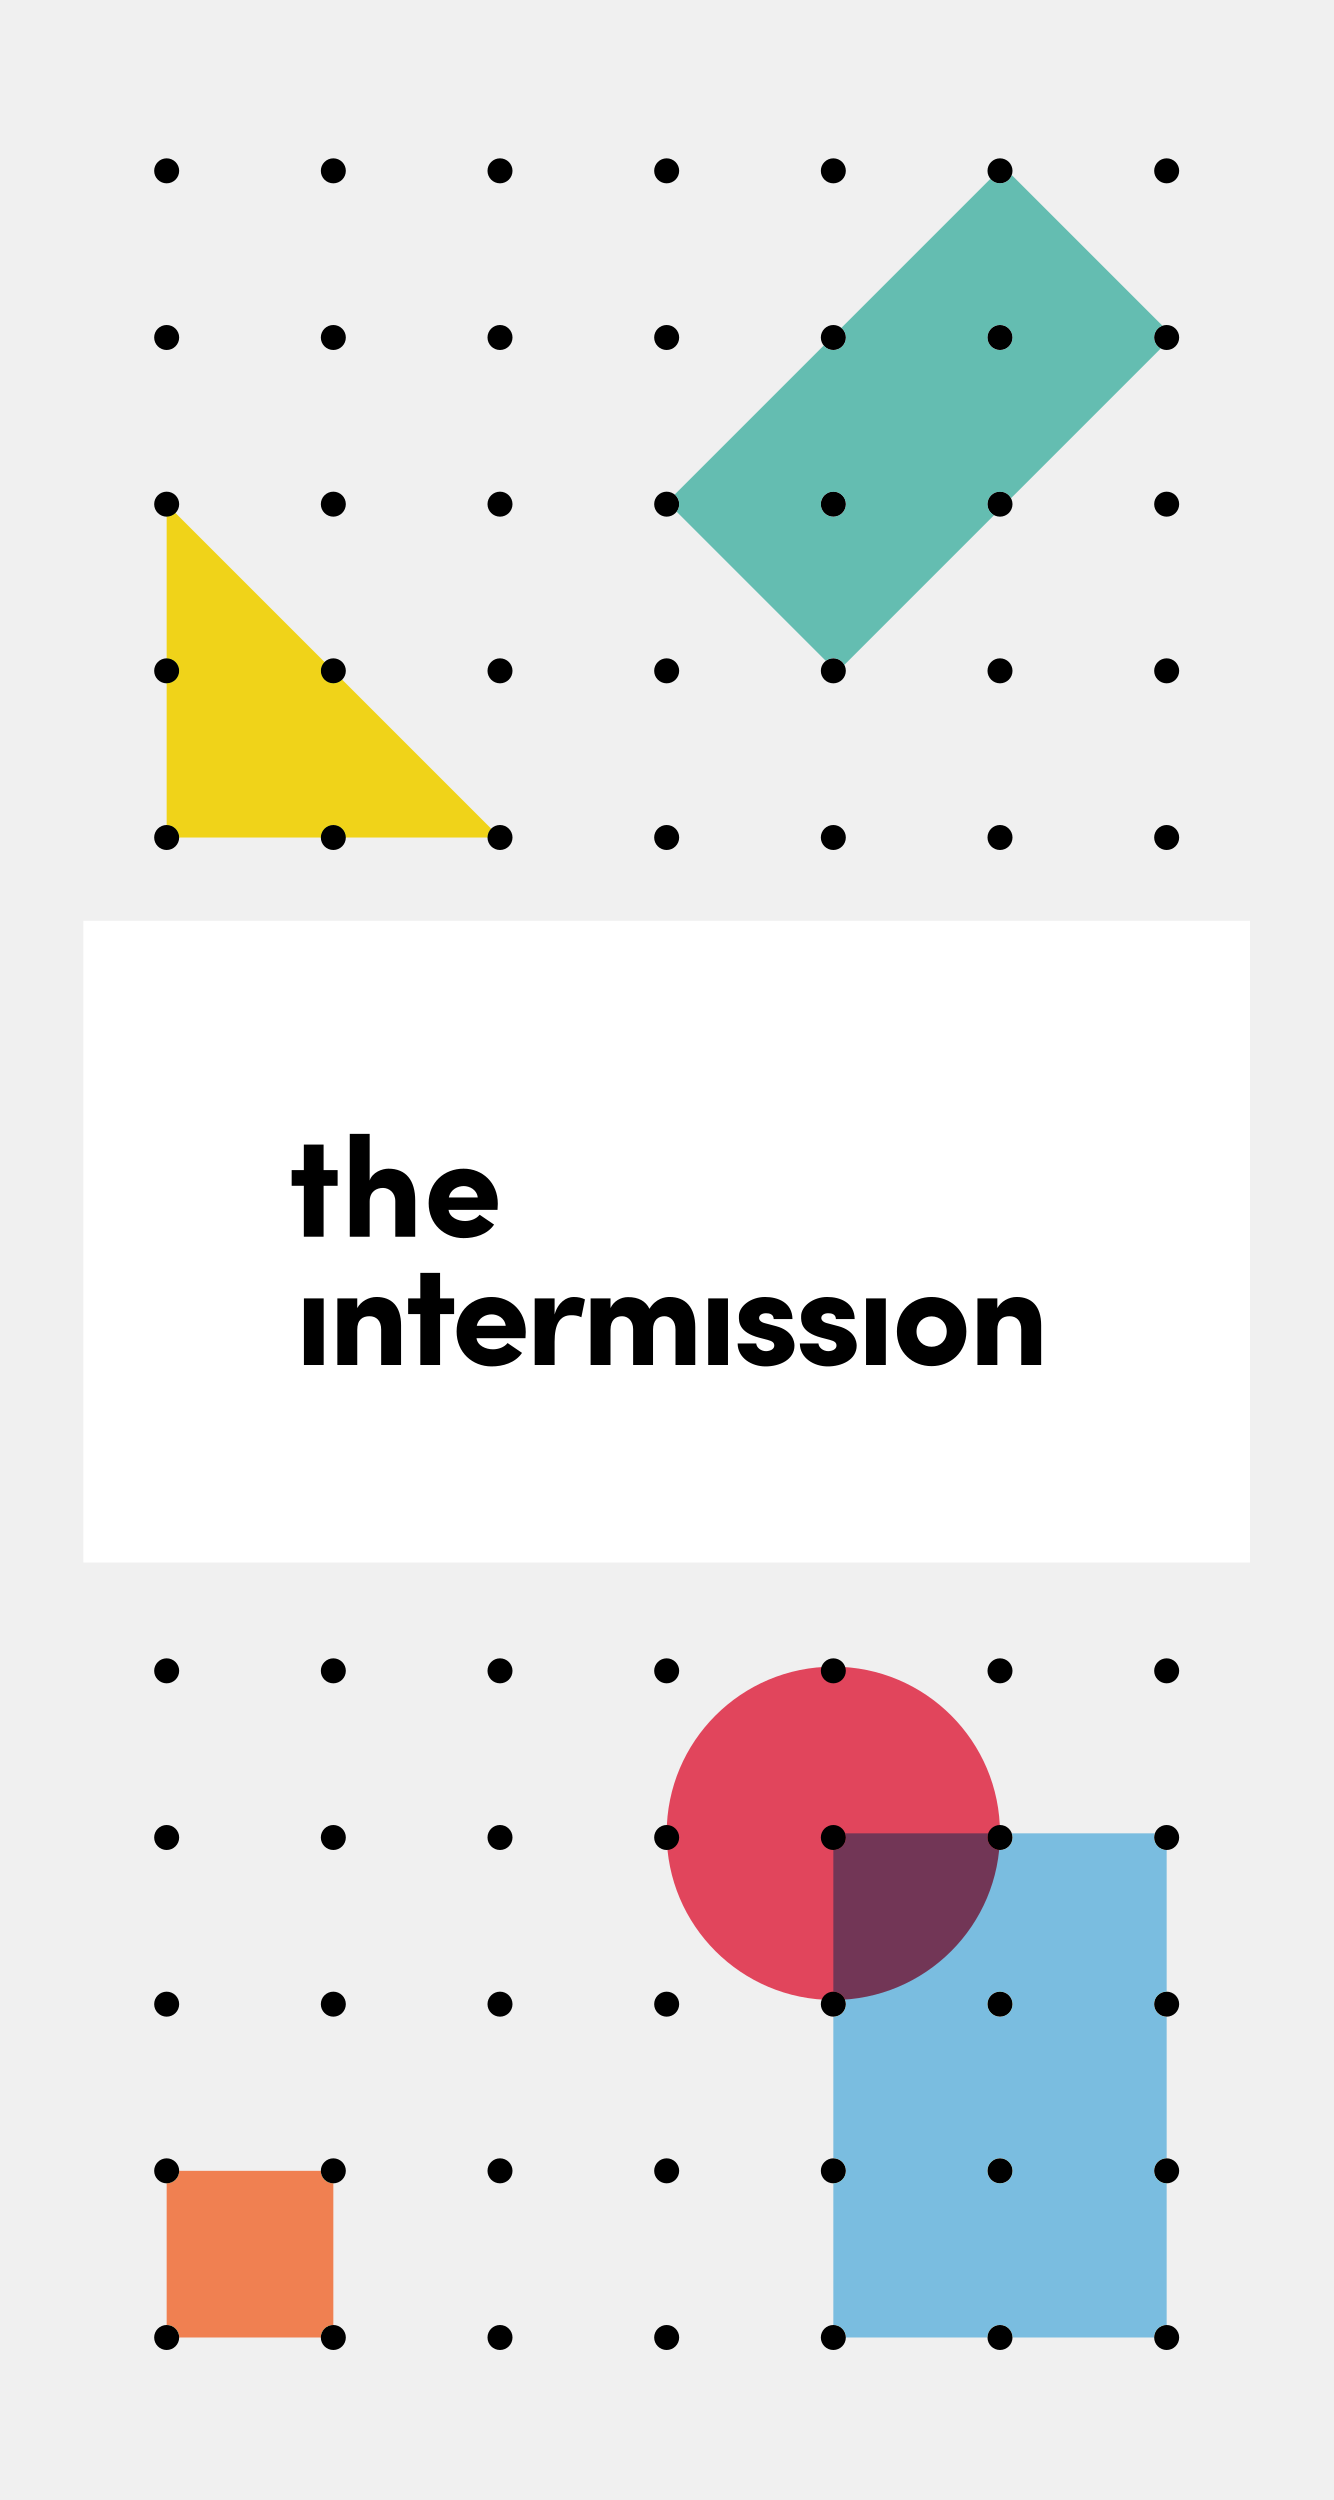
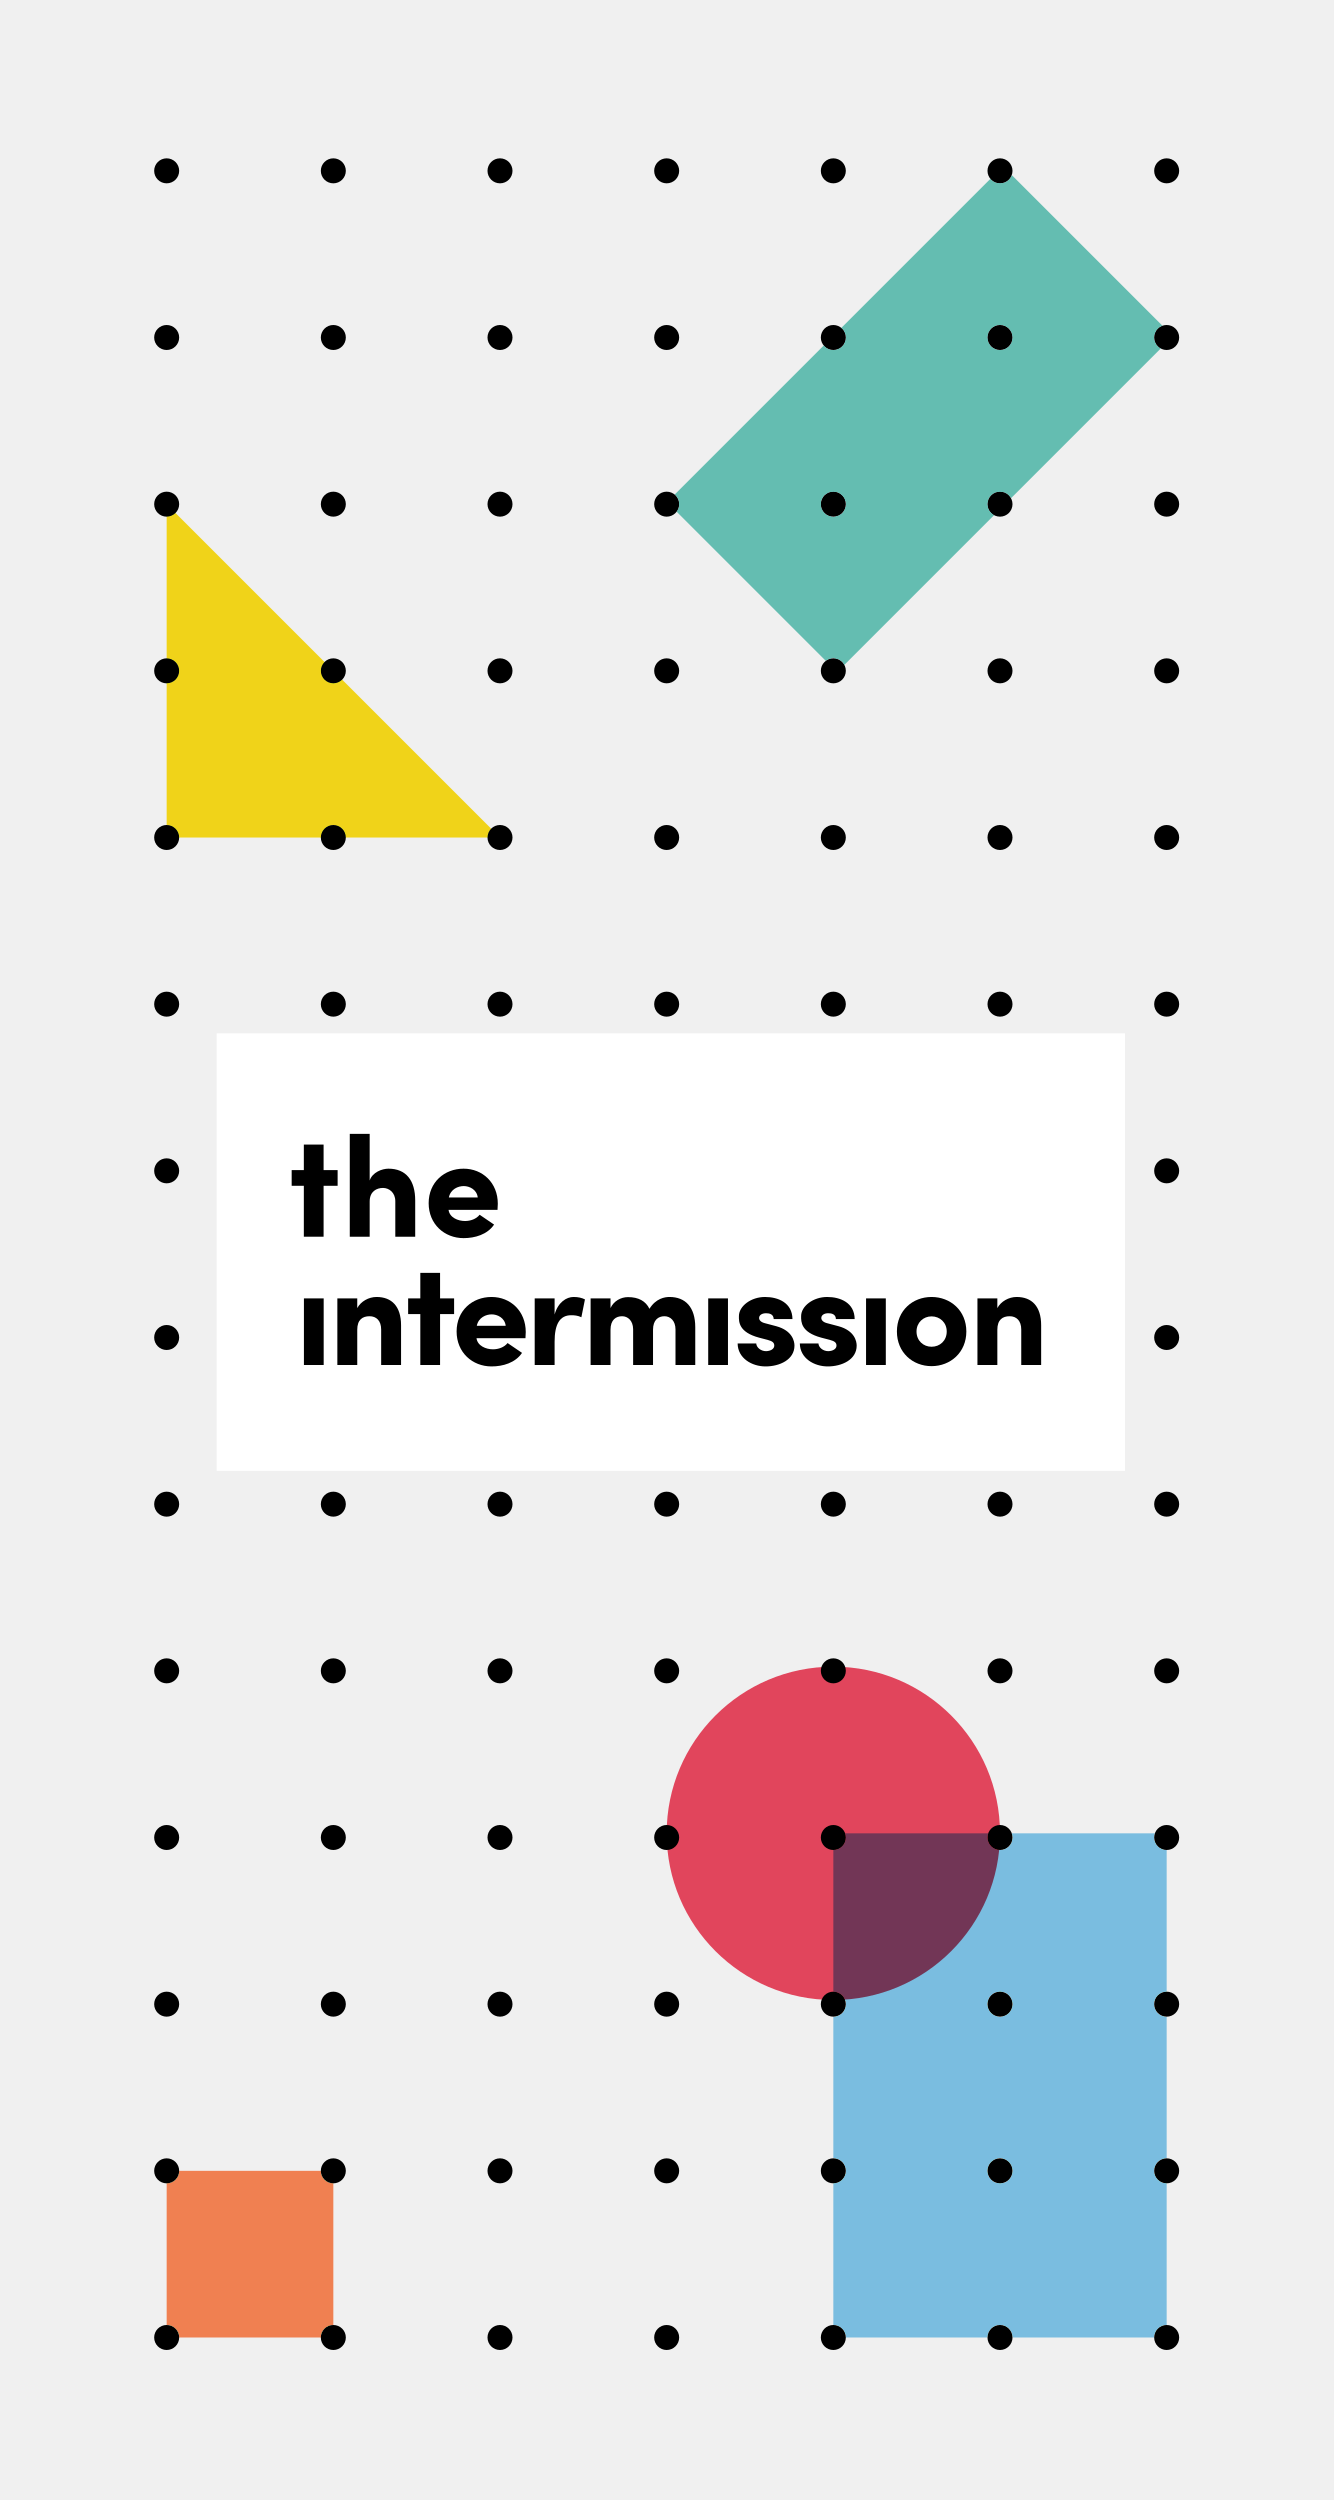
<svg xmlns="http://www.w3.org/2000/svg" width="320px" height="600px" viewBox="0 0 320 600" version="1.1">
  <defs />
  <g id="Page-1" stroke="none" stroke-width="1" fill="none" fill-rule="evenodd">
    <g id="Mobile-Portrait">
      <g id="Grid" transform="translate(37, 38)">
        <g id="Grid-Unit">
          <rect x="0" y="0" width="40" height="40" />
          <circle id="Dot" fill="#000000" cx="3" cy="3" r="3" />
        </g>
        <g id="Grid-Unit" transform="translate(240, 520)">
          <rect x="0" y="0" width="40" height="40" />
          <circle id="Dot" fill="#000000" cx="3" cy="3" r="3" />
        </g>
        <g id="Grid-Unit" transform="translate(240, 480)">
          <rect x="0" y="0" width="40" height="40" />
          <circle id="Dot" fill="#000000" cx="3" cy="3" r="3" />
        </g>
        <g id="Grid-Unit" transform="translate(240, 440)">
          <rect x="0" y="0" width="40" height="40" />
          <circle id="Dot" fill="#000000" cx="3" cy="3" r="3" />
        </g>
        <g id="Grid-Unit" transform="translate(240, 400)">
          <rect x="0" y="0" width="40" height="40" />
          <circle id="Dot" fill="#000000" cx="3" cy="3" r="3" />
        </g>
        <g id="Grid-Unit" transform="translate(240, 360)">
          <rect x="0" y="0" width="40" height="40" />
          <circle id="Dot" fill="#000000" cx="3" cy="3" r="3" />
        </g>
        <g id="Grid-Unit" transform="translate(240, 320)">
          <rect x="0" y="0" width="40" height="40" />
          <circle id="Dot" fill="#000000" cx="3" cy="3" r="3" />
        </g>
        <g id="Grid-Unit" transform="translate(240, 280)">
          <rect x="0" y="0" width="40" height="40" />
          <circle id="Dot" fill="#000000" cx="3" cy="3" r="3" />
        </g>
        <g id="Grid-Unit" transform="translate(240, 240)">
          <rect x="0" y="0" width="40" height="40" />
          <circle id="Dot" fill="#000000" cx="3" cy="3" r="3" />
        </g>
        <g id="Grid-Unit" transform="translate(240, 200)">
          <rect x="0" y="0" width="40" height="40" />
          <circle id="Dot" fill="#000000" cx="3" cy="3" r="3" />
        </g>
        <g id="Grid-Unit" transform="translate(240, 160)">
          <rect x="0" y="0" width="40" height="40" />
          <circle id="Dot" fill="#000000" cx="3" cy="3" r="3" />
        </g>
        <g id="Grid-Unit" transform="translate(240, 120)">
          <rect x="0" y="0" width="40" height="40" />
          <circle id="Dot" fill="#000000" cx="3" cy="3" r="3" />
        </g>
        <g id="Grid-Unit" transform="translate(240, 80)">
          <rect x="0" y="0" width="40" height="40" />
          <circle id="Dot" fill="#000000" cx="3" cy="3" r="3" />
        </g>
        <g id="Grid-Unit" transform="translate(240, 40)">
          <rect x="0" y="0" width="40" height="40" />
          <circle id="Dot" fill="#000000" cx="3" cy="3" r="3" />
        </g>
        <g id="Grid-Unit" transform="translate(240, 0)">
          <rect x="0" y="0" width="40" height="40" />
          <circle id="Dot" fill="#000000" cx="3" cy="3" r="3" />
        </g>
        <g id="Grid-Unit" transform="translate(200, 520)">
          <rect x="0" y="0" width="40" height="40" />
          <circle id="Dot" fill="#000000" cx="3" cy="3" r="3" />
        </g>
        <g id="Grid-Unit" transform="translate(200, 480)">
          <rect x="0" y="0" width="40" height="40" />
          <circle id="Dot" fill="#000000" cx="3" cy="3" r="3" />
        </g>
        <g id="Grid-Unit" transform="translate(200, 440)">
          <rect x="0" y="0" width="40" height="40" />
          <circle id="Dot" fill="#000000" cx="3" cy="3" r="3" />
        </g>
        <g id="Grid-Unit" transform="translate(200, 400)">
          <rect x="0" y="0" width="40" height="40" />
          <circle id="Dot" fill="#000000" cx="3" cy="3" r="3" />
        </g>
        <g id="Grid-Unit" transform="translate(200, 360)">
          <rect x="0" y="0" width="40" height="40" />
          <circle id="Dot" fill="#000000" cx="3" cy="3" r="3" />
        </g>
        <g id="Grid-Unit" transform="translate(200, 320)">
          <rect x="0" y="0" width="40" height="40" />
          <circle id="Dot" fill="#000000" cx="3" cy="3" r="3" />
        </g>
        <g id="Grid-Unit" transform="translate(200, 280)">
          <rect x="0" y="0" width="40" height="40" />
          <circle id="Dot" fill="#000000" cx="3" cy="3" r="3" />
        </g>
        <g id="Grid-Unit" transform="translate(200, 240)">
          <rect x="0" y="0" width="40" height="40" />
          <circle id="Dot" fill="#000000" cx="3" cy="3" r="3" />
        </g>
        <g id="Grid-Unit" transform="translate(200, 200)">
          <rect x="0" y="0" width="40" height="40" />
          <circle id="Dot" fill="#000000" cx="3" cy="3" r="3" />
        </g>
        <g id="Grid-Unit" transform="translate(200, 160)">
          <rect x="0" y="0" width="40" height="40" />
          <circle id="Dot" fill="#000000" cx="3" cy="3" r="3" />
        </g>
        <g id="Grid-Unit" transform="translate(200, 120)">
          <rect x="0" y="0" width="40" height="40" />
          <circle id="Dot" fill="#000000" cx="3" cy="3" r="3" />
        </g>
        <g id="Grid-Unit" transform="translate(200, 80)">
          <rect x="0" y="0" width="40" height="40" />
          <circle id="Dot" fill="#000000" cx="3" cy="3" r="3" />
        </g>
        <g id="Grid-Unit" transform="translate(200, 40)">
          <rect x="0" y="0" width="40" height="40" />
          <circle id="Dot" fill="#000000" cx="3" cy="3" r="3" />
        </g>
        <g id="Grid-Unit" transform="translate(200, 0)">
          <rect x="0" y="0" width="40" height="40" />
          <circle id="Dot" fill="#000000" cx="3" cy="3" r="3" />
        </g>
        <g id="Grid-Unit" transform="translate(160, 520)">
          <rect x="0" y="0" width="40" height="40" />
          <circle id="Dot" fill="#000000" cx="3" cy="3" r="3" />
        </g>
        <g id="Grid-Unit" transform="translate(160, 480)">
          <rect x="0" y="0" width="40" height="40" />
          <circle id="Dot" fill="#000000" cx="3" cy="3" r="3" />
        </g>
        <g id="Grid-Unit" transform="translate(160, 440)">
          <rect x="0" y="0" width="40" height="40" />
          <circle id="Dot" fill="#000000" cx="3" cy="3" r="3" />
        </g>
        <g id="Grid-Unit" transform="translate(160, 400)">
          <rect x="0" y="0" width="40" height="40" />
          <circle id="Dot" fill="#000000" cx="3" cy="3" r="3" />
        </g>
        <g id="Grid-Unit" transform="translate(160, 360)">
          <rect x="0" y="0" width="40" height="40" />
          <circle id="Dot" fill="#000000" cx="3" cy="3" r="3" />
        </g>
        <g id="Grid-Unit" transform="translate(160, 320)">
          <rect x="0" y="0" width="40" height="40" />
          <circle id="Dot" fill="#000000" cx="3" cy="3" r="3" />
        </g>
        <g id="Grid-Unit" transform="translate(160, 280)">
          <rect x="0" y="0" width="40" height="40" />
          <circle id="Dot" fill="#000000" cx="3" cy="3" r="3" />
        </g>
        <g id="Grid-Unit" transform="translate(160, 240)">
          <rect x="0" y="0" width="40" height="40" />
          <circle id="Dot" fill="#000000" cx="3" cy="3" r="3" />
        </g>
        <g id="Grid-Unit" transform="translate(160, 200)">
          <rect x="0" y="0" width="40" height="40" />
          <circle id="Dot" fill="#000000" cx="3" cy="3" r="3" />
        </g>
        <g id="Grid-Unit" transform="translate(160, 160)">
          <rect x="0" y="0" width="40" height="40" />
          <circle id="Dot" fill="#000000" cx="3" cy="3" r="3" />
        </g>
        <g id="Grid-Unit" transform="translate(160, 120)">
          <rect x="0" y="0" width="40" height="40" />
          <circle id="Dot" fill="#000000" cx="3" cy="3" r="3" />
        </g>
        <g id="Grid-Unit" transform="translate(160, 80)">
          <rect x="0" y="0" width="40" height="40" />
          <circle id="Dot" fill="#000000" cx="3" cy="3" r="3" />
        </g>
        <g id="Grid-Unit" transform="translate(160, 40)">
          <rect x="0" y="0" width="40" height="40" />
          <circle id="Dot" fill="#000000" cx="3" cy="3" r="3" />
        </g>
        <g id="Grid-Unit" transform="translate(160, 0)">
          <rect x="0" y="0" width="40" height="40" />
          <circle id="Dot" fill="#000000" cx="3" cy="3" r="3" />
        </g>
        <g id="Grid-Unit" transform="translate(120, 520)">
          <rect x="0" y="0" width="40" height="40" />
          <circle id="Dot" fill="#000000" cx="3" cy="3" r="3" />
        </g>
        <g id="Grid-Unit" transform="translate(120, 480)">
          <rect x="0" y="0" width="40" height="40" />
          <circle id="Dot" fill="#000000" cx="3" cy="3" r="3" />
        </g>
        <g id="Grid-Unit" transform="translate(120, 440)">
          <rect x="0" y="0" width="40" height="40" />
          <circle id="Dot" fill="#000000" cx="3" cy="3" r="3" />
        </g>
        <g id="Grid-Unit" transform="translate(120, 400)">
          <rect x="0" y="0" width="40" height="40" />
          <circle id="Dot" fill="#000000" cx="3" cy="3" r="3" />
        </g>
        <g id="Grid-Unit" transform="translate(120, 360)">
          <rect x="0" y="0" width="40" height="40" />
          <circle id="Dot" fill="#000000" cx="3" cy="3" r="3" />
        </g>
        <g id="Grid-Unit" transform="translate(120, 320)">
          <rect x="0" y="0" width="40" height="40" />
          <circle id="Dot" fill="#000000" cx="3" cy="3" r="3" />
        </g>
        <g id="Grid-Unit" transform="translate(120, 280)">
          <rect x="0" y="0" width="40" height="40" />
          <circle id="Dot" fill="#000000" cx="3" cy="3" r="3" />
        </g>
        <g id="Grid-Unit" transform="translate(120, 240)">
          <rect x="0" y="0" width="40" height="40" />
          <circle id="Dot" fill="#000000" cx="3" cy="3" r="3" />
        </g>
        <g id="Grid-Unit" transform="translate(120, 200)">
          <rect x="0" y="0" width="40" height="40" />
          <circle id="Dot" fill="#000000" cx="3" cy="3" r="3" />
        </g>
        <g id="Grid-Unit" transform="translate(120, 160)">
          <rect x="0" y="0" width="40" height="40" />
          <circle id="Dot" fill="#000000" cx="3" cy="3" r="3" />
        </g>
        <g id="Grid-Unit" transform="translate(120, 120)">
          <rect x="0" y="0" width="40" height="40" />
          <circle id="Dot" fill="#000000" cx="3" cy="3" r="3" />
        </g>
        <g id="Grid-Unit" transform="translate(120, 80)">
          <rect x="0" y="0" width="40" height="40" />
          <circle id="Dot" fill="#000000" cx="3" cy="3" r="3" />
        </g>
        <g id="Grid-Unit" transform="translate(120, 40)">
          <rect x="0" y="0" width="40" height="40" />
          <circle id="Dot" fill="#000000" cx="3" cy="3" r="3" />
        </g>
        <g id="Grid-Unit" transform="translate(120, 0)">
          <rect x="0" y="0" width="40" height="40" />
          <circle id="Dot" fill="#000000" cx="3" cy="3" r="3" />
        </g>
        <g id="Grid-Unit" transform="translate(80, 520)">
          <rect x="0" y="0" width="40" height="40" />
          <circle id="Dot" fill="#000000" cx="3" cy="3" r="3" />
        </g>
        <g id="Grid-Unit" transform="translate(80, 480)">
          <rect x="0" y="0" width="40" height="40" />
          <circle id="Dot" fill="#000000" cx="3" cy="3" r="3" />
        </g>
        <g id="Grid-Unit" transform="translate(80, 440)">
          <rect x="0" y="0" width="40" height="40" />
          <circle id="Dot" fill="#000000" cx="3" cy="3" r="3" />
        </g>
        <g id="Grid-Unit" transform="translate(80, 400)">
          <rect x="0" y="0" width="40" height="40" />
          <circle id="Dot" fill="#000000" cx="3" cy="3" r="3" />
        </g>
        <g id="Grid-Unit" transform="translate(80, 360)">
          <rect x="0" y="0" width="40" height="40" />
          <circle id="Dot" fill="#000000" cx="3" cy="3" r="3" />
        </g>
        <g id="Grid-Unit" transform="translate(80, 320)">
          <rect x="0" y="0" width="40" height="40" />
          <circle id="Dot" fill="#000000" cx="3" cy="3" r="3" />
        </g>
        <g id="Grid-Unit" transform="translate(80, 280)">
          <rect x="0" y="0" width="40" height="40" />
          <circle id="Dot" fill="#000000" cx="3" cy="3" r="3" />
        </g>
        <g id="Grid-Unit" transform="translate(80, 240)">
          <rect x="0" y="0" width="40" height="40" />
          <circle id="Dot" fill="#000000" cx="3" cy="3" r="3" />
        </g>
        <g id="Grid-Unit" transform="translate(80, 200)">
          <rect x="0" y="0" width="40" height="40" />
          <circle id="Dot" fill="#000000" cx="3" cy="3" r="3" />
        </g>
        <g id="Grid-Unit" transform="translate(80, 160)">
          <rect x="0" y="0" width="40" height="40" />
          <circle id="Dot" fill="#000000" cx="3" cy="3" r="3" />
        </g>
        <g id="Grid-Unit" transform="translate(80, 120)">
          <rect x="0" y="0" width="40" height="40" />
          <circle id="Dot" fill="#000000" cx="3" cy="3" r="3" />
        </g>
        <g id="Grid-Unit" transform="translate(80, 80)">
          <rect x="0" y="0" width="40" height="40" />
          <circle id="Dot" fill="#000000" cx="3" cy="3" r="3" />
        </g>
        <g id="Grid-Unit" transform="translate(80, 40)">
          <rect x="0" y="0" width="40" height="40" />
          <circle id="Dot" fill="#000000" cx="3" cy="3" r="3" />
        </g>
        <g id="Grid-Unit" transform="translate(80, 0)">
          <rect x="0" y="0" width="40" height="40" />
          <circle id="Dot" fill="#000000" cx="3" cy="3" r="3" />
        </g>
        <g id="Grid-Unit" transform="translate(40, 520)">
          <rect x="0" y="0" width="40" height="40" />
          <circle id="Dot" fill="#000000" cx="3" cy="3" r="3" />
        </g>
        <g id="Grid-Unit" transform="translate(40, 480)">
          <rect x="0" y="0" width="40" height="40" />
          <circle id="Dot" fill="#000000" cx="3" cy="3" r="3" />
        </g>
        <g id="Grid-Unit" transform="translate(40, 440)">
          <rect x="0" y="0" width="40" height="40" />
          <circle id="Dot" fill="#000000" cx="3" cy="3" r="3" />
        </g>
        <g id="Grid-Unit" transform="translate(40, 400)">
          <rect x="0" y="0" width="40" height="40" />
          <circle id="Dot" fill="#000000" cx="3" cy="3" r="3" />
        </g>
        <g id="Grid-Unit" transform="translate(40, 360)">
          <rect x="0" y="0" width="40" height="40" />
          <circle id="Dot" fill="#000000" cx="3" cy="3" r="3" />
        </g>
        <g id="Grid-Unit" transform="translate(40, 320)">
          <rect x="0" y="0" width="40" height="40" />
          <circle id="Dot" fill="#000000" cx="3" cy="3" r="3" />
        </g>
        <g id="Grid-Unit" transform="translate(40, 280)">
          <rect x="0" y="0" width="40" height="40" />
          <circle id="Dot" fill="#000000" cx="3" cy="3" r="3" />
        </g>
        <g id="Grid-Unit" transform="translate(40, 240)">
          <rect x="0" y="0" width="40" height="40" />
          <circle id="Dot" fill="#000000" cx="3" cy="3" r="3" />
        </g>
        <g id="Grid-Unit" transform="translate(40, 200)">
          <rect x="0" y="0" width="40" height="40" />
          <circle id="Dot" fill="#000000" cx="3" cy="3" r="3" />
        </g>
        <g id="Grid-Unit" transform="translate(40, 160)">
          <rect x="0" y="0" width="40" height="40" />
          <circle id="Dot" fill="#000000" cx="3" cy="3" r="3" />
        </g>
        <g id="Grid-Unit" transform="translate(40, 120)">
          <rect x="0" y="0" width="40" height="40" />
          <circle id="Dot" fill="#000000" cx="3" cy="3" r="3" />
        </g>
        <g id="Grid-Unit" transform="translate(40, 80)">
          <rect x="0" y="0" width="40" height="40" />
          <circle id="Dot" fill="#000000" cx="3" cy="3" r="3" />
        </g>
        <g id="Grid-Unit" transform="translate(40, 40)">
          <rect x="0" y="0" width="40" height="40" />
          <circle id="Dot" fill="#000000" cx="3" cy="3" r="3" />
        </g>
        <g id="Grid-Unit" transform="translate(40, 0)">
          <rect x="0" y="0" width="40" height="40" />
          <circle id="Dot" fill="#000000" cx="3" cy="3" r="3" />
        </g>
        <g id="Grid-Unit" transform="translate(0, 520)">
          <rect x="0" y="0" width="40" height="40" />
          <circle id="Dot" fill="#000000" cx="3" cy="3" r="3" />
        </g>
        <g id="Grid-Unit" transform="translate(0, 480)">
          <rect x="0" y="0" width="40" height="40" />
          <circle id="Dot" fill="#000000" cx="3" cy="3" r="3" />
        </g>
        <g id="Grid-Unit" transform="translate(0, 440)">
          <rect x="0" y="0" width="40" height="40" />
          <circle id="Dot" fill="#000000" cx="3" cy="3" r="3" />
        </g>
        <g id="Grid-Unit" transform="translate(0, 400)">
          <rect x="0" y="0" width="40" height="40" />
          <circle id="Dot" fill="#000000" cx="3" cy="3" r="3" />
        </g>
        <g id="Grid-Unit" transform="translate(0, 360)">
          <rect x="0" y="0" width="40" height="40" />
          <circle id="Dot" fill="#000000" cx="3" cy="3" r="3" />
        </g>
        <g id="Grid-Unit" transform="translate(0, 320)">
          <rect x="0" y="0" width="40" height="40" />
          <circle id="Dot" fill="#000000" cx="3" cy="3" r="3" />
        </g>
        <g id="Grid-Unit" transform="translate(0, 280)">
          <rect x="0" y="0" width="40" height="40" />
          <circle id="Dot" fill="#000000" cx="3" cy="3" r="3" />
        </g>
        <g id="Grid-Unit" transform="translate(0, 240)">
          <rect x="0" y="0" width="40" height="40" />
          <circle id="Dot" fill="#000000" cx="3" cy="3" r="3" />
        </g>
        <g id="Grid-Unit" transform="translate(0, 200)">
          <rect x="0" y="0" width="40" height="40" />
          <circle id="Dot" fill="#000000" cx="3" cy="3" r="3" />
        </g>
        <g id="Grid-Unit" transform="translate(0, 160)">
          <rect x="0" y="0" width="40" height="40" />
          <circle id="Dot" fill="#000000" cx="3" cy="3" r="3" />
        </g>
        <g id="Grid-Unit" transform="translate(0, 120)">
          <rect x="0" y="0" width="40" height="40" />
          <circle id="Dot" fill="#000000" cx="3" cy="3" r="3" />
        </g>
        <g id="Grid-Unit" transform="translate(0, 80)">
          <rect x="0" y="0" width="40" height="40" />
          <circle id="Dot" fill="#000000" cx="3" cy="3" r="3" />
        </g>
        <g id="Grid-Unit" transform="translate(0, 40)">
          <rect x="0" y="0" width="40" height="40" />
          <circle id="Dot" fill="#000000" cx="3" cy="3" r="3" />
        </g>
      </g>
-       <g id="Logo-Setion" transform="translate(20, 221)">
-         <rect id="Logo-Padding" fill="#FFFFFF" x="0" y="0" width="280" height="154" />
-         <g id="Logo" transform="translate(50, 51)" fill="#000000">
+       <g id="Logo-Setion" transform="translate(52, 248)">
+         <rect id="Logo-Padding" fill="#FFFFFF" x="0" y="0" width="218" height="105" />
+         <g id="Logo" transform="translate(18, 24)" fill="#000000">
          <path d="M2.921,2.697 L2.921,8.824 L0,8.824 L0,12.59 L2.921,12.59 L2.921,24.81 L7.662,24.81 L7.662,12.59 L11.029,12.59 L11.029,8.824 L7.662,8.824 L7.662,2.697 L2.921,2.697" id="Fill-1" />
          <path d="M18.723,24.809 L13.947,24.809 L13.947,0.131 L18.723,0.131 L18.723,11.323 C19.376,9.338 21.713,8.481 23.224,8.481 C27.451,8.481 29.649,11.289 29.649,16.115 L29.649,24.809 L24.873,24.809 L24.873,16.286 C24.873,14.198 23.362,13.104 21.919,13.104 C20.407,13.104 18.723,13.924 18.723,16.355 L18.723,24.809" id="Fill-4" />
          <path d="M48.58,21.9 C46.965,24.296 43.976,25.151 41.262,25.151 C36.657,25.151 32.878,21.797 32.878,16.766 C32.878,11.733 36.657,8.482 41.262,8.482 C45.831,8.482 49.473,11.871 49.473,16.902 C49.473,17.314 49.438,17.963 49.404,18.374 L37.654,18.374 C37.894,20.223 39.921,21.044 41.605,21.044 C42.911,21.044 44.319,20.565 45.11,19.538 L48.58,21.9 L48.58,21.9 Z M44.663,15.396 C44.422,13.445 42.636,12.658 41.296,12.658 C39.956,12.658 38.135,13.377 37.723,15.396 L44.663,15.396 L44.663,15.396 Z" id="Fill-5" />
          <path d="M2.941,39.616 L7.682,39.616 L7.682,55.601 L2.941,55.601 L2.941,39.616 Z" id="Fill-6" />
          <path d="M15.74,55.601 L10.964,55.601 L10.964,39.616 L15.74,39.616 L15.74,41.943 C16.599,40.334 18.489,39.273 20.378,39.273 C23.986,39.273 26.254,41.498 26.254,46.051 L26.254,55.601 L21.478,55.601 L21.478,47.078 C21.478,44.956 20.309,43.895 18.695,43.895 C17.012,43.895 15.74,44.716 15.74,47.146 L15.74,55.601" id="Fill-7" />
          <path d="M30.876,33.489 L30.876,39.616 L27.955,39.616 L27.955,43.381 L30.876,43.381 L30.876,55.601 L35.616,55.601 L35.616,43.381 L38.984,43.381 L38.984,39.616 L35.616,39.616 L35.616,33.489 L30.876,33.489" id="Fill-8" />
          <path d="M55.287,52.692 C53.673,55.088 50.684,55.943 47.969,55.943 C43.365,55.943 39.586,52.589 39.586,47.557 C39.586,42.525 43.365,39.274 47.969,39.274 C52.539,39.274 56.18,42.663 56.18,47.694 C56.18,48.106 56.146,48.755 56.112,49.166 L44.361,49.166 C44.602,51.015 46.629,51.836 48.312,51.836 C49.618,51.836 51.027,51.357 51.817,50.33 L55.287,52.692 L55.287,52.692 Z M51.37,46.188 C51.13,44.237 49.344,43.45 48.004,43.45 C46.664,43.45 44.843,44.169 44.43,46.188 L51.37,46.188 L51.37,46.188 Z" id="Fill-10" />
          <path d="M63.104,55.601 L58.328,55.601 L58.328,39.616 L63.104,39.616 L63.104,43.484 C63.929,40.505 65.991,39.273 67.64,39.273 C68.773,39.273 69.633,39.479 70.389,39.856 L69.529,44.134 C68.67,43.723 67.846,43.655 67.09,43.655 C64.341,43.655 63.104,45.811 63.104,50.021 L63.104,55.601" id="Fill-12" />
          <path d="M86.726,47.146 L86.726,55.601 L81.95,55.601 L81.95,46.975 C81.916,44.956 80.679,43.895 79.304,43.895 C77.862,43.895 76.522,44.716 76.522,47.146 L76.522,55.601 L71.746,55.601 L71.746,39.616 L76.522,39.616 L76.522,41.943 C77.278,40.266 78.996,39.307 80.713,39.307 C83.256,39.307 84.974,40.266 85.867,42.115 C87.413,39.616 89.544,39.273 90.677,39.273 C94.491,39.273 96.862,41.704 96.862,46.53 L96.862,55.601 L92.12,55.601 L92.12,47.078 C92.12,44.99 90.884,43.895 89.475,43.895 C87.963,43.895 86.726,44.819 86.726,47.146" id="Fill-13" />
          <path d="M99.97,39.616 L104.712,39.616 L104.712,55.601 L99.97,55.601 L99.97,39.616 Z" id="Fill-14" />
          <path d="M112.151,49.029 C107.341,47.728 107.307,45.299 107.341,43.826 C107.375,41.465 110.227,39.274 113.594,39.274 C116.789,39.274 120.156,40.677 120.19,44.58 L115.69,44.58 C115.656,43.381 114.625,43.176 113.869,43.176 C112.838,43.176 112.151,43.655 112.185,44.374 C112.22,44.854 112.632,45.333 113.594,45.572 L116.308,46.291 C120.19,47.352 120.672,49.919 120.672,50.946 C120.672,54.335 117.099,55.944 113.731,55.944 C110.467,55.944 107.066,53.992 107.032,50.432 L111.498,50.432 C111.533,51.357 112.563,52.281 113.869,52.281 C114.934,52.247 115.827,51.767 115.827,50.946 C115.827,50.262 115.415,49.885 114.247,49.577 L112.151,49.029" id="Fill-16" />
          <path d="M127.08,49.029 C122.27,47.728 122.236,45.299 122.27,43.826 C122.304,41.465 125.156,39.274 128.523,39.274 C131.719,39.274 135.085,40.677 135.12,44.58 L130.619,44.58 C130.585,43.381 129.554,43.176 128.798,43.176 C127.768,43.176 127.08,43.655 127.115,44.374 C127.149,44.854 127.561,45.333 128.523,45.572 L131.238,46.291 C135.12,47.352 135.601,49.919 135.601,50.946 C135.601,54.335 132.028,55.944 128.661,55.944 C125.396,55.944 121.995,53.992 121.961,50.432 L126.428,50.432 C126.462,51.357 127.492,52.281 128.798,52.281 C129.863,52.247 130.756,51.767 130.756,50.946 C130.756,50.262 130.344,49.885 129.176,49.577 L127.08,49.029" id="Fill-17" />
          <path d="M137.853,39.616 L142.594,39.616 L142.594,55.601 L137.853,55.601 L137.853,39.616 Z" id="Fill-19" />
          <path d="M145.258,47.557 C145.258,42.525 149.037,39.273 153.573,39.273 C158.108,39.273 161.922,42.525 161.922,47.557 C161.922,52.588 158.108,55.875 153.573,55.875 C149.037,55.875 145.258,52.588 145.258,47.557 M157.214,47.557 C157.214,45.4 155.566,43.929 153.573,43.929 C151.615,43.929 149.965,45.4 149.965,47.557 C149.965,49.782 151.615,51.219 153.573,51.219 C155.566,51.219 157.214,49.782 157.214,47.557" id="Fill-20" />
          <path d="M169.362,55.601 L164.586,55.601 L164.586,39.616 L169.362,39.616 L169.362,41.943 C170.221,40.334 172.111,39.273 174,39.273 C177.608,39.273 179.876,41.498 179.876,46.051 L179.876,55.601 L175.1,55.601 L175.1,47.078 C175.1,44.956 173.932,43.895 172.317,43.895 C170.633,43.895 169.362,44.716 169.362,47.146 L169.362,55.601" id="Fill-21" />
        </g>
      </g>
      <g id="Shapes" transform="translate(40, 39)">
        <path d="M151.951,118.61 L209.655,118.61 L209.655,4.61 L151.951,4.61 L151.951,118.61 Z" id="Fill-4" fill="#64BDB1" style="mix-blend-mode: darken;" transform="translate(180.8027, 61.61017) rotate(-315) translate(-180.8027, -61.61017) " />
        <path d="M0,82 L0,162 L80,162 L0,82 Z" id="Fill-9" fill="#FDD319" style="mix-blend-mode: darken;" />
        <path d="M160,522 L240,522 L240,401 L160,401 L160,522 Z" id="Fill-1" fill="#7ABDE0" style="mix-blend-mode: darken;" />
        <path d="M0,522 L40,522 L40,482 L0,482 L0,522 Z" id="Fill-5" fill="#F48051" style="mix-blend-mode: darken;" />
        <path d="M200,401 C200,378.909 182.091,361 160,361 C137.909,361 120,378.909 120,401 C120,423.091 137.909,441 160,441 C182.091,441 200,423.091 200,401" id="Fill-14" fill="#EF4962" style="mix-blend-mode: multiply;" />
      </g>
    </g>
  </g>
</svg>
